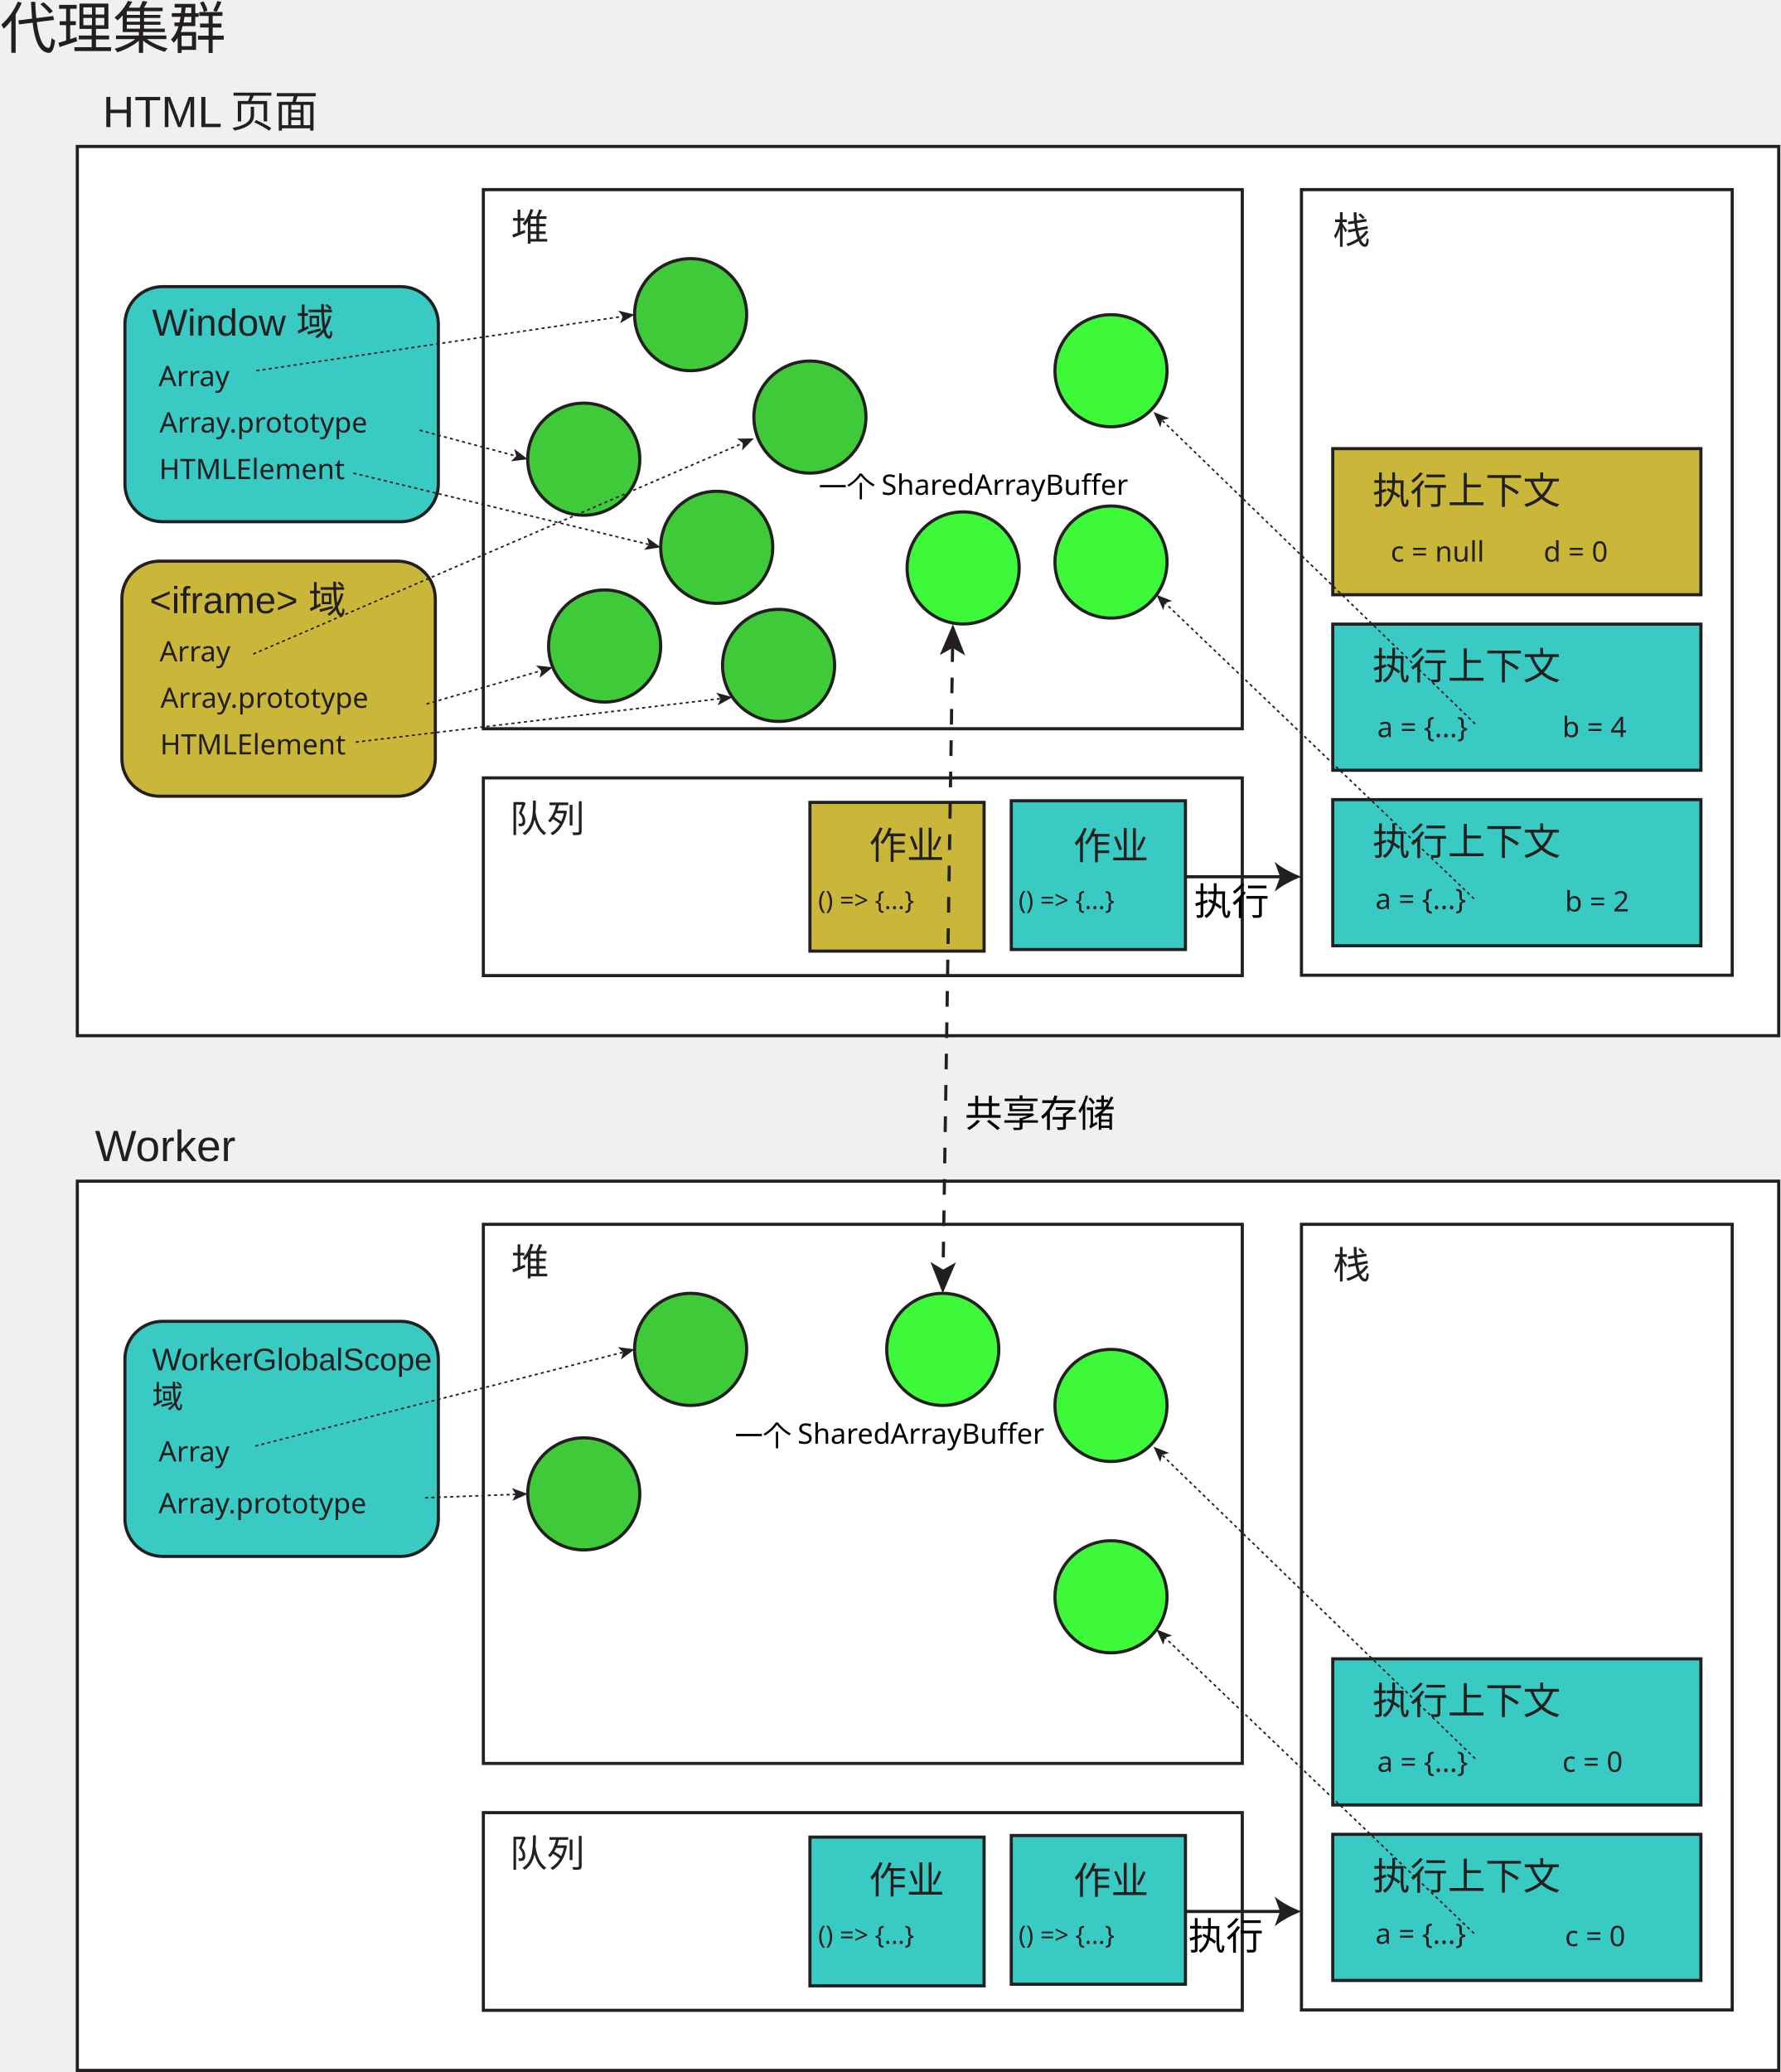
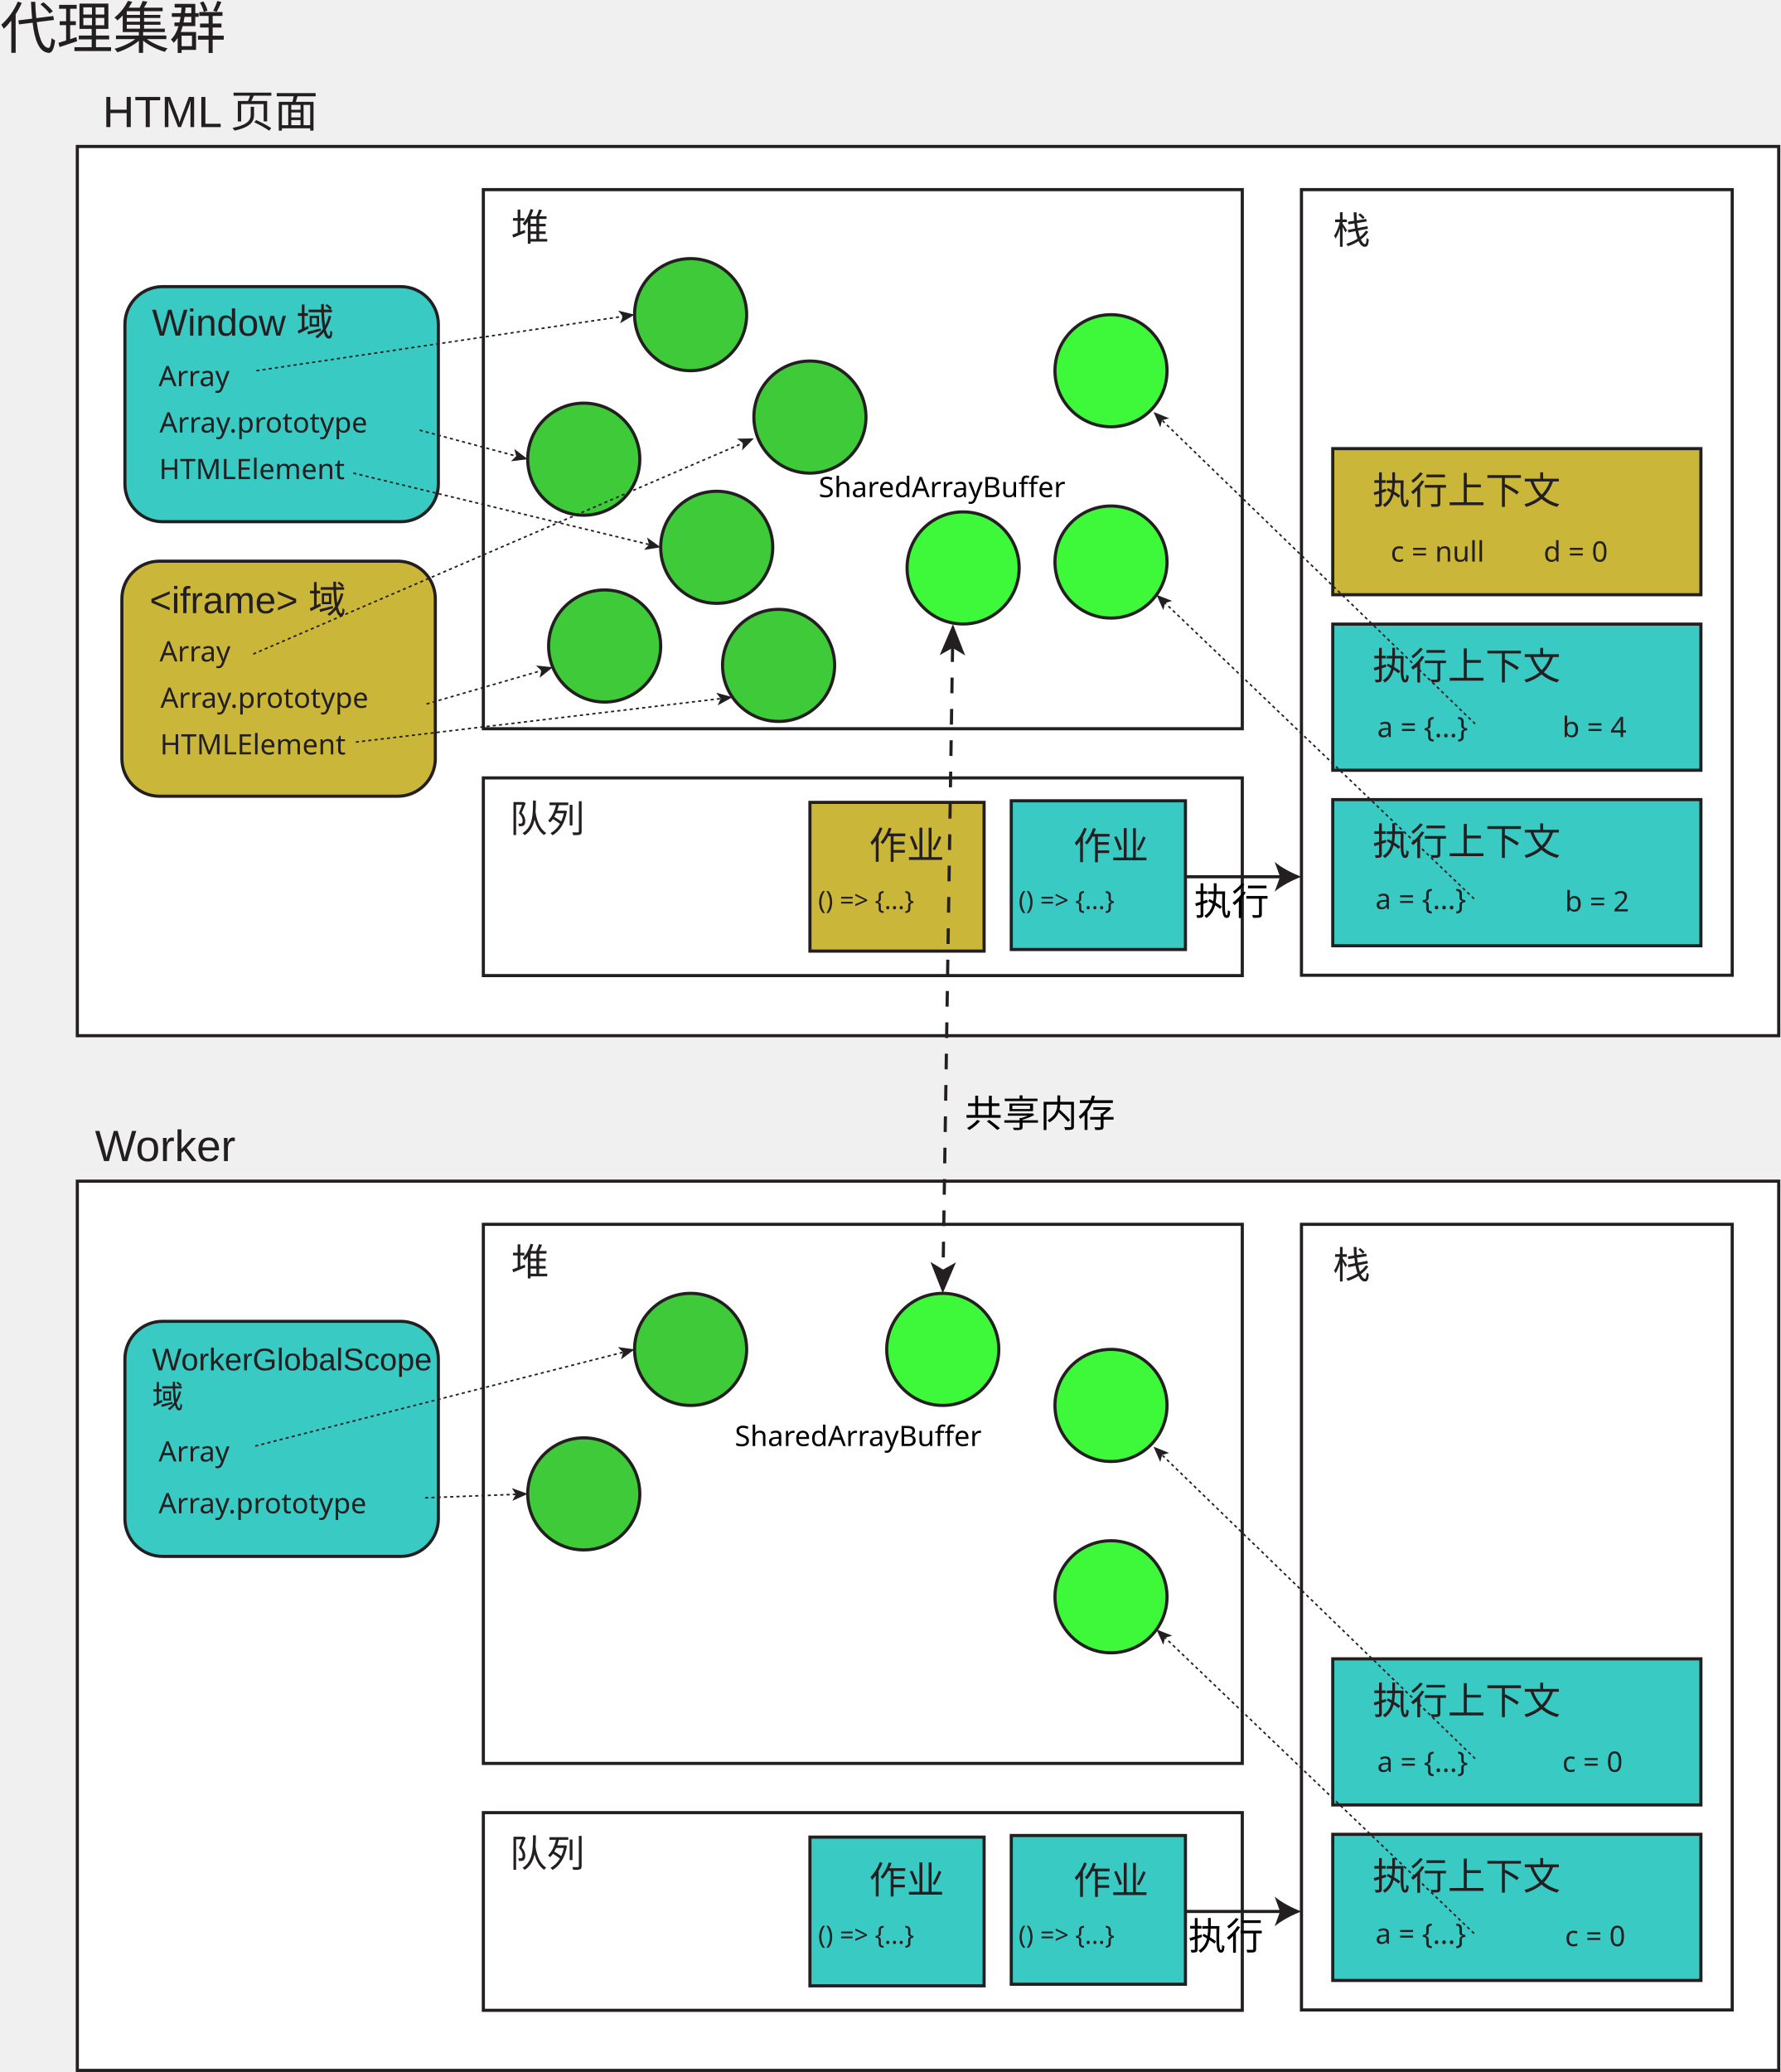
<svg xmlns="http://www.w3.org/2000/svg" id="Layer_1" data-name="Layer 1" viewBox="0 0 568.03 661.07">
  <defs>
    <style>
      .cls-1 {
        letter-spacing: -.02em;
      }

      .cls-2 {
        font-size: 8px;
      }

      .cls-2, .cls-3, .cls-4, .cls-5, .cls-6, .cls-7, .cls-8, .cls-9 {
        fill: #231f20;
      }

      .cls-2, .cls-5, .cls-10 {
        font-family: Menlo-Regular, Menlo;
      }

      .cls-11 {
        letter-spacing: 0em;
      }

      .cls-12, .cls-4, .cls-6, .cls-7, .cls-8 {
        font-family: ArialMT, Arial;
      }

      .cls-12, .cls-6, .cls-9 {
        font-size: 12px;
      }

      .cls-13 {
        letter-spacing: -.01em;
      }

      .cls-4 {
        font-size: 10px;
      }

      .cls-5, .cls-10 {
        font-size: 9px;
      }

      .cls-14 {
        letter-spacing: 0em;
      }

      .cls-15 {
        letter-spacing: -.04em;
      }

      .cls-16 {
        fill: #fff;
      }

      .cls-16, .cls-17, .cls-18, .cls-19, .cls-20, .cls-21, .cls-22, .cls-23 {
        stroke: #231f20;
        stroke-miterlimit: 10;
      }

      .cls-17 {
        fill: #cab739;
      }

      .cls-18 {
        fill: #39cac4;
      }

      .cls-19 {
        fill: #3eca39;
      }

      .cls-20 {
        fill: #3ef939;
      }

      .cls-7 {
        font-size: 14px;
      }

      .cls-24 {
        letter-spacing: 0em;
      }

      .cls-21, .cls-22, .cls-23 {
        fill: none;
      }

      .cls-8 {
        font-size: 18px;
      }

      .cls-22 {
        stroke-dasharray: 0 0 5 5;
      }

      .cls-9 {
        font-family: MyriadPro-Regular, 'Myriad Pro';
      }

      .cls-23 {
        stroke-dasharray: 0 0 1 1;
        stroke-width: .5px;
      }

      .cls-25 {
        letter-spacing: .01em;
      }
    </style>
  </defs>
  <text class="cls-7" transform="translate(32.76 40.55)">
    <tspan x="0" y="0">HTM</tspan>
    <tspan class="cls-15" x="30.32" y="0">L</tspan>
    <tspan x="37.59" y="0" xml:space="preserve"> 页面</tspan>
  </text>
  <text class="cls-7" transform="translate(30.3 370.45)">
    <tspan class="cls-1" x="0" y="0">W</tspan>
    <tspan x="12.96" y="0">orker</tspan>
  </text>
  <text class="cls-8" transform="translate(.03 15.45)">
    <tspan x="0" y="0">代理集群</tspan>
  </text>
  <rect class="cls-16" x="24.67" y="46.73" width="542.86" height="283.71" />
  <rect class="cls-16" x="415.25" y="60.5" width="137.44" height="250.65" />
  <rect class="cls-18" x="425.24" y="255.12" width="117.46" height="46.62" />
  <text class="cls-6" transform="translate(437.92 272.77)">
    <tspan x="0" y="0">执行上下文</tspan>
  </text>
  <text class="cls-5" transform="translate(438.84 290.02)">
    <tspan x="0" y="0">a = {...}</tspan>
  </text>
  <text class="cls-5" transform="translate(499.32 290.78)">
    <tspan x="0" y="0">b = 2</tspan>
  </text>
  <rect class="cls-16" x="154.22" y="248.19" width="242.15" height="63.07" />
  <rect class="cls-16" x="154.22" y="60.5" width="242.15" height="172" />
  <rect class="cls-18" x="322.66" y="255.49" width="55.57" height="47.45" />
  <rect class="cls-17" x="258.42" y="256" width="55.57" height="47.45" />
  <text class="cls-2" transform="translate(324.98 290.02)">
    <tspan x="0" y="0">() =&gt; {...}</tspan>
  </text>
  <text class="cls-2" transform="translate(261.04 290.02)">
    <tspan x="0" y="0">() =&gt; {...}</tspan>
  </text>
  <text class="cls-6" transform="translate(277.29 274.01)">
    <tspan x="0" y="0">作业</tspan>
  </text>
  <text class="cls-6" transform="translate(342.48 274.14)">
    <tspan x="0" y="0">作业</tspan>
  </text>
  <rect class="cls-18" x="425.24" y="199.13" width="117.46" height="46.62" />
  <text class="cls-6" transform="translate(437.92 216.77)">
    <tspan x="0" y="0">执行上下文</tspan>
  </text>
  <text class="cls-5" transform="translate(439.42 235.17)">
    <tspan x="0" y="0">a = {...}</tspan>
  </text>
  <text class="cls-5" transform="translate(498.47 235.17)">
    <tspan x="0" y="0">b = 4</tspan>
  </text>
  <rect class="cls-17" x="425.24" y="143.13" width="117.46" height="46.62" />
  <text class="cls-6" transform="translate(437.92 160.78)">
    <tspan x="0" y="0">执行上下文</tspan>
  </text>
  <text class="cls-5" transform="translate(443.71 179.18)">
    <tspan x="0" y="0">c = null</tspan>
  </text>
  <text class="cls-5" transform="translate(492.51 179.18)">
    <tspan x="0" y="0">d = 0</tspan>
  </text>
  <text class="cls-6" transform="translate(162.61 265.49)">
    <tspan x="0" y="0">队列</tspan>
  </text>
  <text class="cls-6" transform="translate(425.24 77.79)">
    <tspan x="0" y="0">栈</tspan>
  </text>
  <text class="cls-6" transform="translate(163.05 76.81)">
    <tspan x="0" y="0">堆</tspan>
  </text>
  <g>
    <line class="cls-23" x1="470.32" y1="286.75" x2="371.54" y2="192.2" />
    <polygon class="cls-3" points="368.99 189.76 373.99 191.73 371.73 192.38 371.18 194.67 368.99 189.76" />
  </g>
  <g>
    <line class="cls-23" x1="470.67" y1="230.96" x2="370.58" y2="133.9" />
    <polygon class="cls-3" points="368.05 131.44 373.04 133.44 370.77 134.08 370.21 136.36 368.05 131.44" />
  </g>
  <rect class="cls-18" x="39.86" y="91.45" width="100" height="75" rx="12" ry="12" />
  <rect class="cls-17" x="38.89" y="179.04" width="100" height="75" rx="12" ry="12" />
  <text class="cls-6" transform="translate(48.51 107.08)">
    <tspan x="0" y="0">Window 域</tspan>
  </text>
  <text class="cls-6" transform="translate(47.72 195.63)">
    <tspan x="0" y="0">&lt;iframe&gt; 域</tspan>
  </text>
  <g>
    <line class="cls-21" x1="378.23" y1="279.73" x2="409.21" y2="279.73" />
    <path class="cls-3" d="m415.25,279.73c-2.84,1.05-6.36,2.85-8.55,4.76l1.72-4.76-1.72-4.75c2.18,1.9,5.71,3.7,8.55,4.75Z" />
  </g>
  <text class="cls-5" transform="translate(50.59 123.2)">
    <tspan x="0" y="0">Array</tspan>
  </text>
  <text class="cls-5" transform="translate(50.89 137.99)">
    <tspan x="0" y="0">Array.prototype</tspan>
  </text>
  <text class="cls-5" transform="translate(50.75 152.86)">
    <tspan x="0" y="0">HTMLElement</tspan>
  </text>
  <text class="cls-5" transform="translate(50.9 211.03)">
    <tspan x="0" y="0">Array</tspan>
  </text>
  <text class="cls-5" transform="translate(51.2 225.82)">
    <tspan x="0" y="0">Array.prototype</tspan>
  </text>
  <text class="cls-5" transform="translate(51.06 240.69)">
    <tspan x="0" y="0">HTMLElement</tspan>
  </text>
  <circle class="cls-19" cx="186.26" cy="146.5" r="17.88" />
  <circle class="cls-19" cx="248.42" cy="212.29" r="17.88" />
  <circle class="cls-20" cx="354.48" cy="118.28" r="17.88" />
  <circle class="cls-20" cx="354.48" cy="179.32" r="17.88" />
  <circle class="cls-19" cx="192.92" cy="206.11" r="17.88" />
  <circle class="cls-19" cx="228.68" cy="174.62" r="17.88" />
  <circle class="cls-19" cx="258.42" cy="133.07" r="17.88" />
  <circle class="cls-19" cx="220.35" cy="100.39" r="17.88" />
  <g>
    <line class="cls-23" x1="133.89" y1="137.25" x2="164.97" y2="145.58" />
    <polygon class="cls-3" points="168.38 146.5 163.05 147.17 164.71 145.51 164.1 143.24 168.38 146.5" />
  </g>
  <g>
    <line class="cls-23" x1="112.73" y1="150.95" x2="207.37" y2="173.79" />
    <polygon class="cls-3" points="210.8 174.62 205.49 175.43 207.11 173.73 206.44 171.48 210.8 174.62" />
  </g>
  <g>
    <line class="cls-23" x1="81.78" y1="118.28" x2="198.98" y2="100.91" />
    <polygon class="cls-3" points="202.47 100.39 197.85 103.13 198.71 100.95 197.25 99.11 202.47 100.39" />
  </g>
  <g>
    <line class="cls-23" x1="80.8" y1="208.67" x2="237.3" y2="141.26" />
    <polygon class="cls-3" points="240.54 139.87 236.78 143.7 237.06 141.37 235.17 139.97 240.54 139.87" />
  </g>
  <g>
    <line class="cls-23" x1="136.09" y1="224.61" x2="172.99" y2="213.89" />
    <polygon class="cls-3" points="176.38 212.9 172.17 216.24 172.74 213.96 171.03 212.34 176.38 212.9" />
  </g>
  <g>
    <line class="cls-23" x1="113.53" y1="236.76" x2="230.19" y2="222.86" />
    <polygon class="cls-3" points="233.7 222.44 229 225.05 229.93 222.89 228.52 221.01 233.7 222.44" />
  </g>
  <circle class="cls-20" cx="307.3" cy="181.2" r="17.88" />
  <text class="cls-10" transform="translate(261.2 158.61)">
-     <tspan x="0" y="0">一个 SharedArrayBuffer</tspan>
+     <tspan x="0" y="0">SharedArrayBuffer</tspan>
  </text>
  <rect class="cls-16" x="24.67" y="376.85" width="542.86" height="283.71" />
  <rect class="cls-16" x="415.25" y="390.62" width="137.44" height="250.65" />
  <rect class="cls-18" x="425.24" y="585.24" width="117.46" height="46.62" />
  <text class="cls-6" transform="translate(437.92 602.89)">
    <tspan x="0" y="0">执行上下文</tspan>
  </text>
  <text class="cls-5" transform="translate(438.84 620.15)">
    <tspan x="0" y="0">a = {...}</tspan>
  </text>
  <text class="cls-5" transform="translate(499.32 620.9)">
    <tspan x="0" y="0">c = 0</tspan>
  </text>
  <rect class="cls-16" x="154.22" y="578.32" width="242.15" height="63.07" />
  <rect class="cls-16" x="154.22" y="390.62" width="242.15" height="172" />
  <rect class="cls-18" x="322.66" y="585.62" width="55.57" height="47.45" />
  <rect class="cls-18" x="258.42" y="586.13" width="55.57" height="47.45" />
  <text class="cls-2" transform="translate(324.98 620.15)">
    <tspan x="0" y="0">() =&gt; {...}</tspan>
  </text>
  <text class="cls-2" transform="translate(261.04 620.15)">
    <tspan x="0" y="0">() =&gt; {...}</tspan>
  </text>
  <text class="cls-6" transform="translate(277.29 604.13)">
    <tspan x="0" y="0">作业</tspan>
  </text>
  <text class="cls-6" transform="translate(342.48 604.26)">
    <tspan x="0" y="0">作业</tspan>
  </text>
  <rect class="cls-18" x="425.24" y="529.25" width="117.46" height="46.62" />
  <text class="cls-9" transform="translate(437.92 546.9)">
    <tspan x="0" y="0">执行上下文</tspan>
  </text>
  <text class="cls-5" transform="translate(439.42 565.29)">
    <tspan x="0" y="0">a = {...}</tspan>
  </text>
  <text class="cls-5" transform="translate(498.47 565.29)">
    <tspan x="0" y="0">c = 0</tspan>
  </text>
  <text class="cls-6" transform="translate(162.61 595.61)">
    <tspan x="0" y="0">队列</tspan>
  </text>
  <text class="cls-6" transform="translate(425.24 407.91)">
    <tspan x="0" y="0">栈</tspan>
  </text>
  <text class="cls-6" transform="translate(163.05 406.93)">
    <tspan x="0" y="0">堆</tspan>
  </text>
  <g>
    <line class="cls-23" x1="470.32" y1="616.87" x2="371.54" y2="522.32" />
    <polygon class="cls-3" points="368.99 519.88 373.99 521.85 371.73 522.51 371.18 524.79 368.99 519.88" />
  </g>
  <g>
    <line class="cls-23" x1="470.67" y1="561.09" x2="370.58" y2="464.02" />
    <polygon class="cls-3" points="368.05 461.56 373.04 463.57 370.77 464.2 370.21 466.48 368.05 461.56" />
  </g>
  <rect class="cls-18" x="39.86" y="421.57" width="100" height="75" rx="12" ry="12" />
  <text class="cls-4" transform="translate(48.51 437.2)">
    <tspan class="cls-1" x="0" y="0">W</tspan>
    <tspan x="9.26" y="0">orkerGlobalScope</tspan>
    <tspan x="0" y="12">域</tspan>
  </text>
  <g>
    <line class="cls-21" x1="378.23" y1="609.85" x2="409.21" y2="609.85" />
    <path class="cls-3" d="m415.25,609.85c-2.84,1.05-6.36,2.85-8.55,4.76l1.72-4.76-1.72-4.75c2.18,1.9,5.71,3.7,8.55,4.75Z" />
  </g>
  <text class="cls-5" transform="translate(50.59 466.28)">
    <tspan x="0" y="0">Array</tspan>
  </text>
  <text class="cls-5" transform="translate(50.59 482.81)">
    <tspan x="0" y="0">Array.prototype</tspan>
  </text>
  <circle class="cls-19" cx="186.26" cy="476.62" r="17.88" />
  <circle class="cls-20" cx="354.48" cy="448.4" r="17.88" />
  <circle class="cls-20" cx="354.48" cy="509.45" r="17.88" />
  <circle class="cls-19" cx="220.35" cy="430.52" r="17.88" />
  <g>
    <line class="cls-23" x1="135.64" y1="477.88" x2="164.85" y2="476.76" />
    <polygon class="cls-3" points="168.38 476.62 163.48 478.84 164.59 476.77 163.33 474.78 168.38 476.62" />
  </g>
  <g>
    <line class="cls-23" x1="81.45" y1="461.36" x2="199.05" y2="431.39" />
    <polygon class="cls-3" points="202.47 430.52 198.15 433.72 198.79 431.45 197.15 429.78 202.47 430.52" />
  </g>
  <circle class="cls-20" cx="300.8" cy="430.52" r="17.88" />
  <text class="cls-10" transform="translate(234.45 461.36)">
-     <tspan x="0" y="0">一个 SharedArrayBuffer</tspan>
+     <tspan x="0" y="0">SharedArrayBuffer</tspan>
  </text>
  <g>
    <line class="cls-22" x1="303.94" y1="206.19" x2="300.9" y2="405.58" />
    <polygon class="cls-3" points="304.05 199.13 299.83 209.01 303.93 206.71 307.96 209.14 304.05 199.13" />
    <polygon class="cls-3" points="300.8 412.64 296.88 402.63 300.91 405.05 305.01 402.75 300.8 412.64" />
  </g>
  <text class="cls-12" transform="translate(307.81 359.56)">
-     <tspan x="0" y="0">共享存储</tspan>
+     <tspan x="0" y="0">共享内存</tspan>
  </text>
  <text class="cls-12" transform="translate(380.97 291.91)">
    <tspan x="0" y="0">执行</tspan>
  </text>
  <text class="cls-12" transform="translate(379.14 622.03)">
    <tspan x="0" y="0">执行</tspan>
  </text>
</svg>
